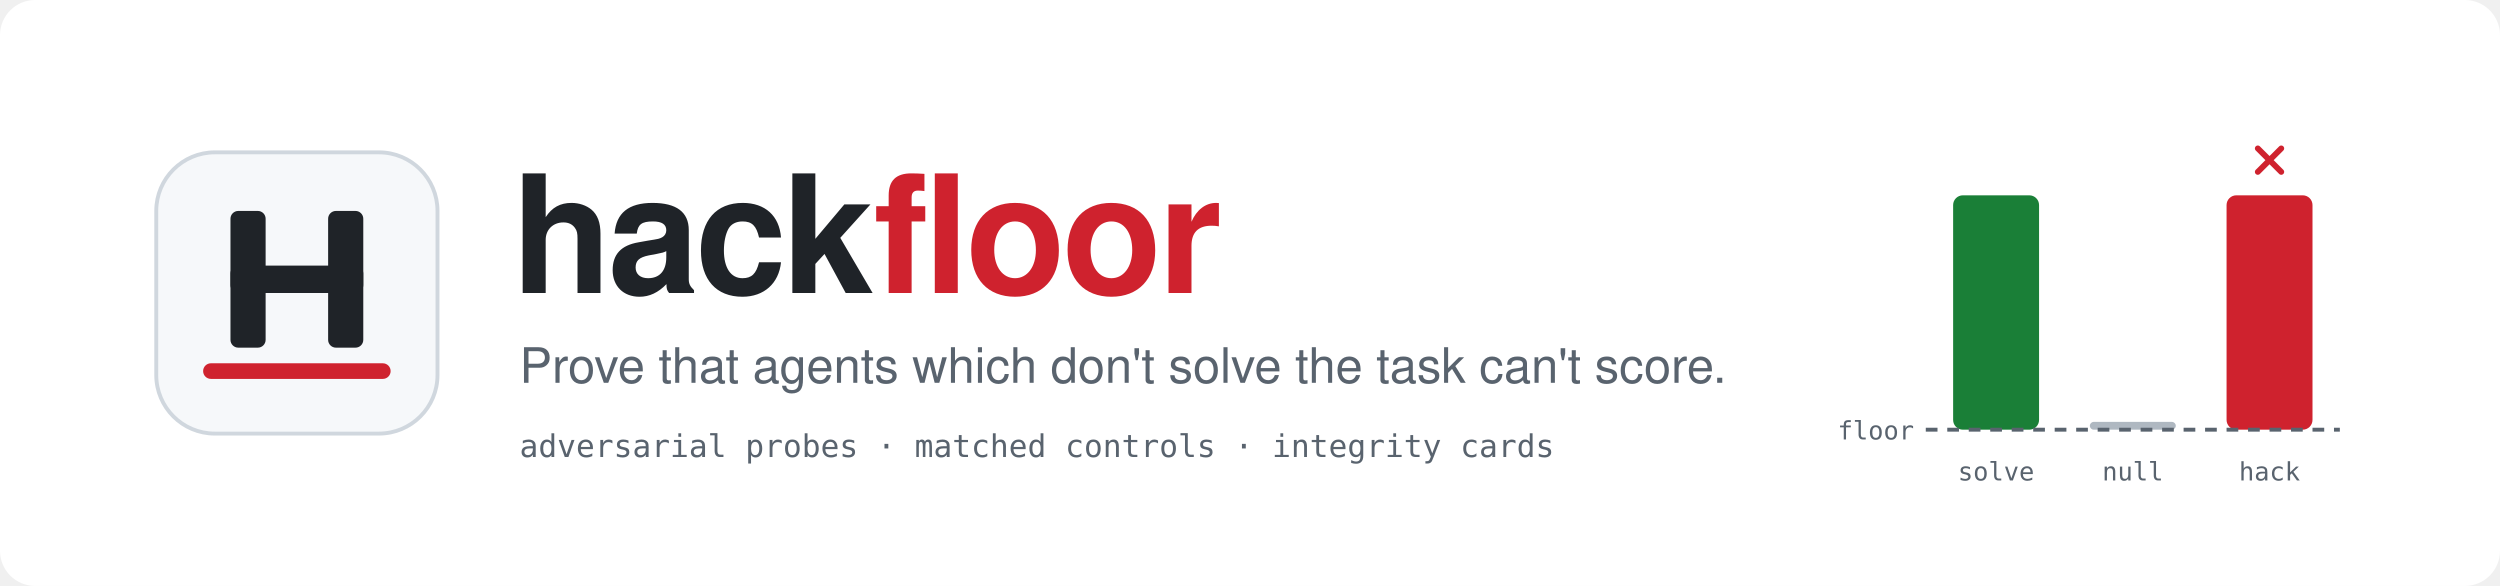
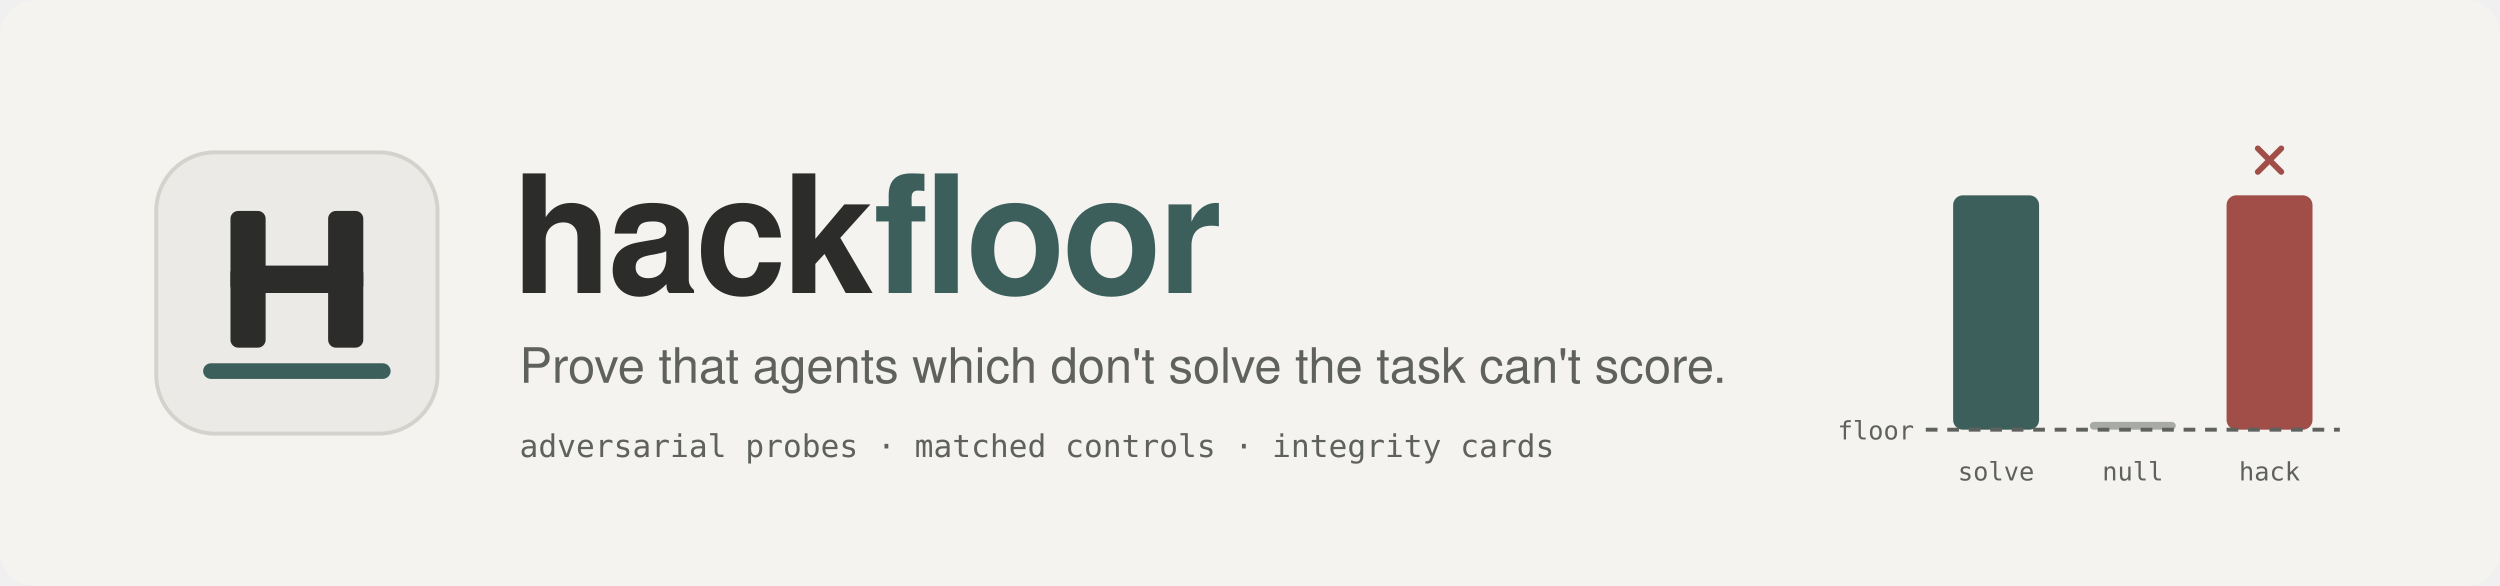
<svg xmlns="http://www.w3.org/2000/svg" width="1280" height="300" viewBox="0 0 1280 300" role="img" aria-label="hackfloor: prove that agents which don't solve the task can't score">
-   <rect width="1280" height="300" rx="18" fill="#ffffff" />
+   <rect width="1280" height="300" rx="18" fill="#F4F3F0" />
  <g transform="translate(80 78)">
-     <rect width="144" height="144" rx="30" fill="#f6f8fa" stroke="#d0d7de" stroke-width="2" />
-     <rect x="38" y="30" width="18" height="70" rx="4" fill="#1f2328" />
-     <rect x="88" y="30" width="18" height="70" rx="4" fill="#1f2328" />
-     <rect x="38" y="58" width="68" height="14" rx="4" fill="#1f2328" />
-     <rect x="24" y="108" width="96" height="8" rx="4" fill="#cf222e" />
+     <rect width="144" height="144" rx="30" fill="#EBEAE6" stroke="#D4D2CC" stroke-width="2" />
+     <rect x="38" y="30" width="18" height="70" rx="4" fill="#2C2D2B" />
+     <rect x="88" y="30" width="18" height="70" rx="4" fill="#2C2D2B" />
+     <rect x="38" y="58" width="68" height="14" rx="4" fill="#2C2D2B" />
+     <rect x="24" y="108" width="96" height="8" rx="4" fill="#3D5F5C" />
  </g>
-   <text x="262" y="150" font-family="ui-sans-serif, -apple-system, 'Segoe UI', Helvetica, Arial, sans-serif" font-size="84" font-weight="800" letter-spacing="-2" fill="#1f2328">hack<tspan fill="#cf222e">floor</tspan>
+   <text x="262" y="150" font-family="ui-sans-serif, -apple-system, 'Segoe UI', Helvetica, Arial, sans-serif" font-size="84" font-weight="800" letter-spacing="-2" fill="#2C2D2B">hack<tspan fill="#3D5F5C">floor</tspan>
  </text>
-   <text x="266" y="196" font-family="ui-sans-serif, -apple-system, 'Segoe UI', Helvetica, Arial, sans-serif" font-size="25" fill="#59636e">Prove that agents which don't solve the task can't score.</text>
-   <text x="266" y="234" font-family="ui-monospace, SFMono-Regular, Menlo, Consolas, 'DejaVu Sans Mono', monospace" font-size="16" fill="#59636e">adversarial probes · matched controls · integrity cards</text>
+   <text x="266" y="196" font-family="ui-sans-serif, -apple-system, 'Segoe UI', Helvetica, Arial, sans-serif" font-size="25" fill="#5F615E">Prove that agents which don't solve the task can't score.</text>
+   <text x="266" y="234" font-family="ui-monospace, SFMono-Regular, Menlo, Consolas, 'DejaVu Sans Mono', monospace" font-size="16" fill="#5F615E">adversarial probes · matched controls · integrity cards</text>
  <g transform="translate(1000 60)" font-family="ui-monospace, SFMono-Regular, Menlo, Consolas, 'DejaVu Sans Mono', monospace" font-size="13">
-     <rect x="0" y="40" width="44" height="120" rx="5" fill="#1a7f37" />
-     <rect x="70" y="156" width="44" height="4" rx="2" fill="#afb8c1" />
-     <rect x="140" y="40" width="44" height="120" rx="5" fill="#cf222e" />
-     <path d="M156 16 l12 12 M168 16 l-12 12" stroke="#cf222e" stroke-width="3" stroke-linecap="round" />
-     <line x1="-14" y1="160" x2="198" y2="160" stroke="#59636e" stroke-width="2" stroke-dasharray="6 5" />
-     <text x="22" y="186" text-anchor="middle" fill="#59636e">solve</text>
-     <text x="92" y="186" text-anchor="middle" fill="#59636e">null</text>
-     <text x="162" y="186" text-anchor="middle" fill="#59636e">hack</text>
-     <text x="-20" y="165" text-anchor="end" fill="#59636e">floor</text>
+     <rect x="0" y="40" width="44" height="120" rx="5" fill="#3D5F5C" />
+     <rect x="70" y="156" width="44" height="4" rx="2" fill="#A8AAA6" />
+     <rect x="140" y="40" width="44" height="120" rx="5" fill="#A14D48" />
+     <path d="M156 16 l12 12 M168 16 l-12 12" stroke="#A14D48" stroke-width="3" stroke-linecap="round" />
+     <line x1="-14" y1="160" x2="198" y2="160" stroke="#5F615E" stroke-width="2" stroke-dasharray="6 5" />
+     <text x="22" y="186" text-anchor="middle" fill="#5F615E">solve</text>
+     <text x="92" y="186" text-anchor="middle" fill="#5F615E">null</text>
+     <text x="162" y="186" text-anchor="middle" fill="#5F615E">hack</text>
+     <text x="-20" y="165" text-anchor="end" fill="#5F615E">floor</text>
  </g>
</svg>
